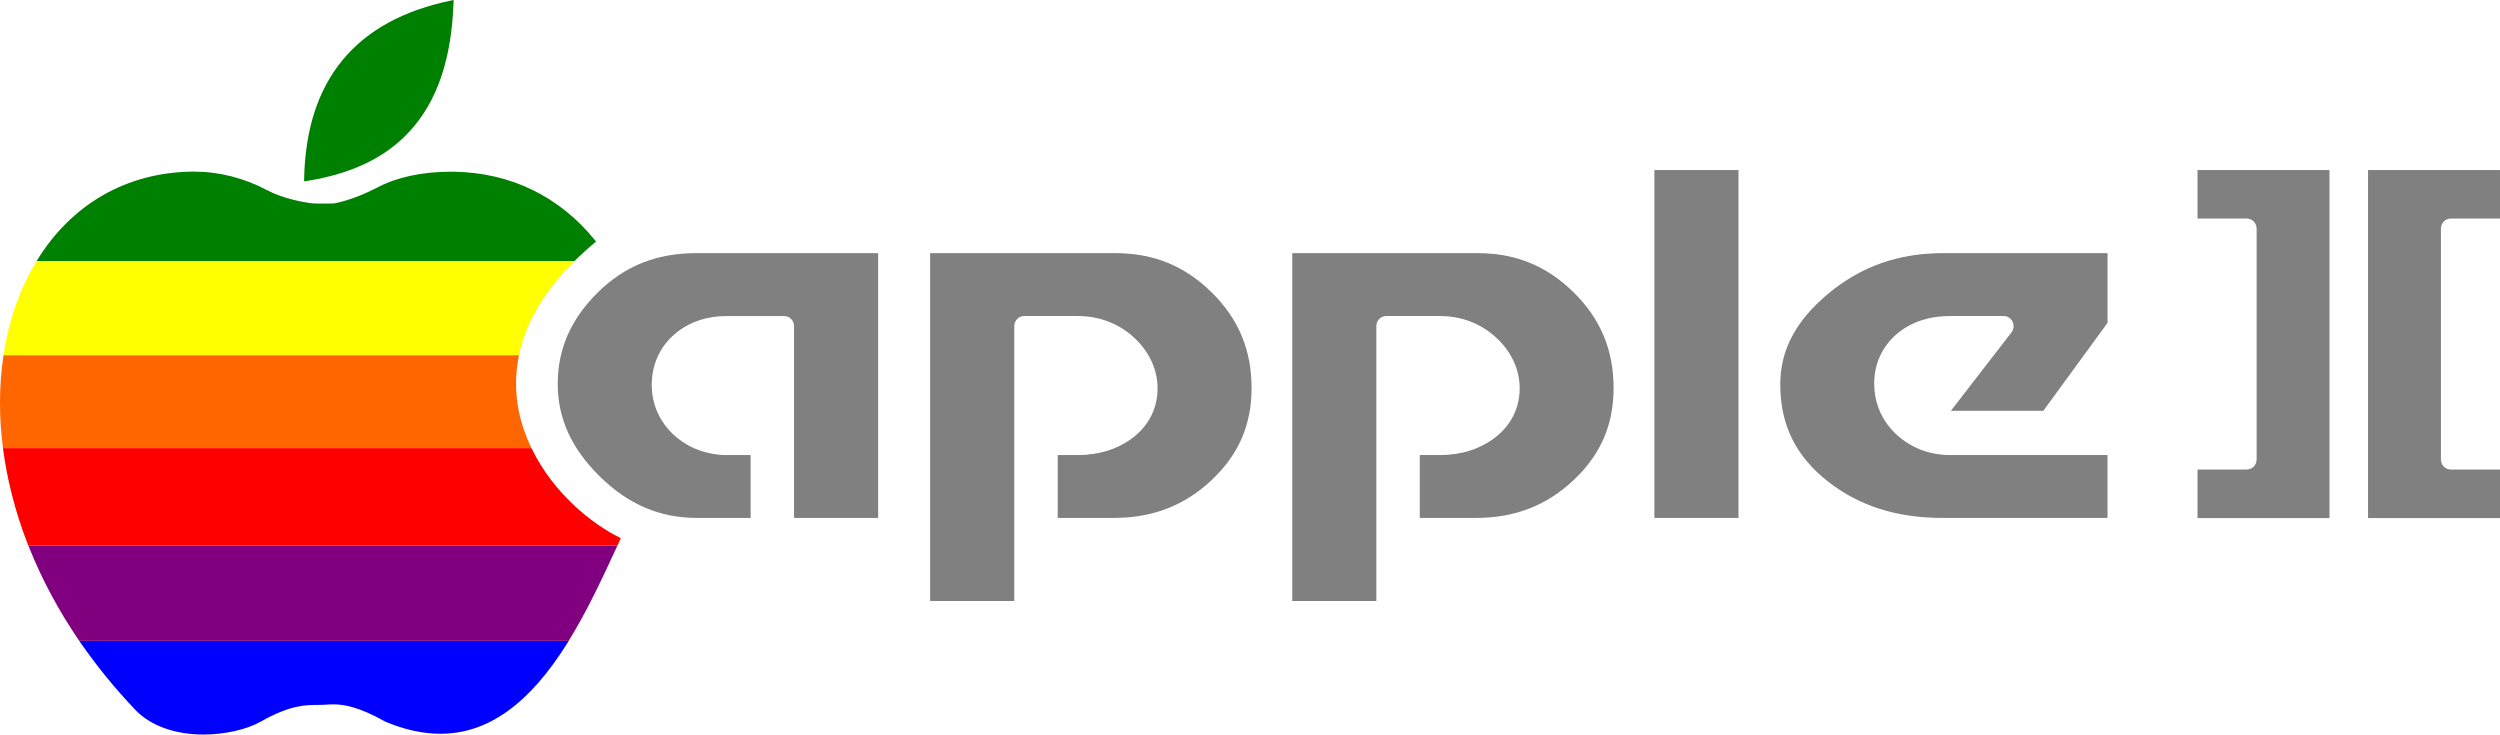
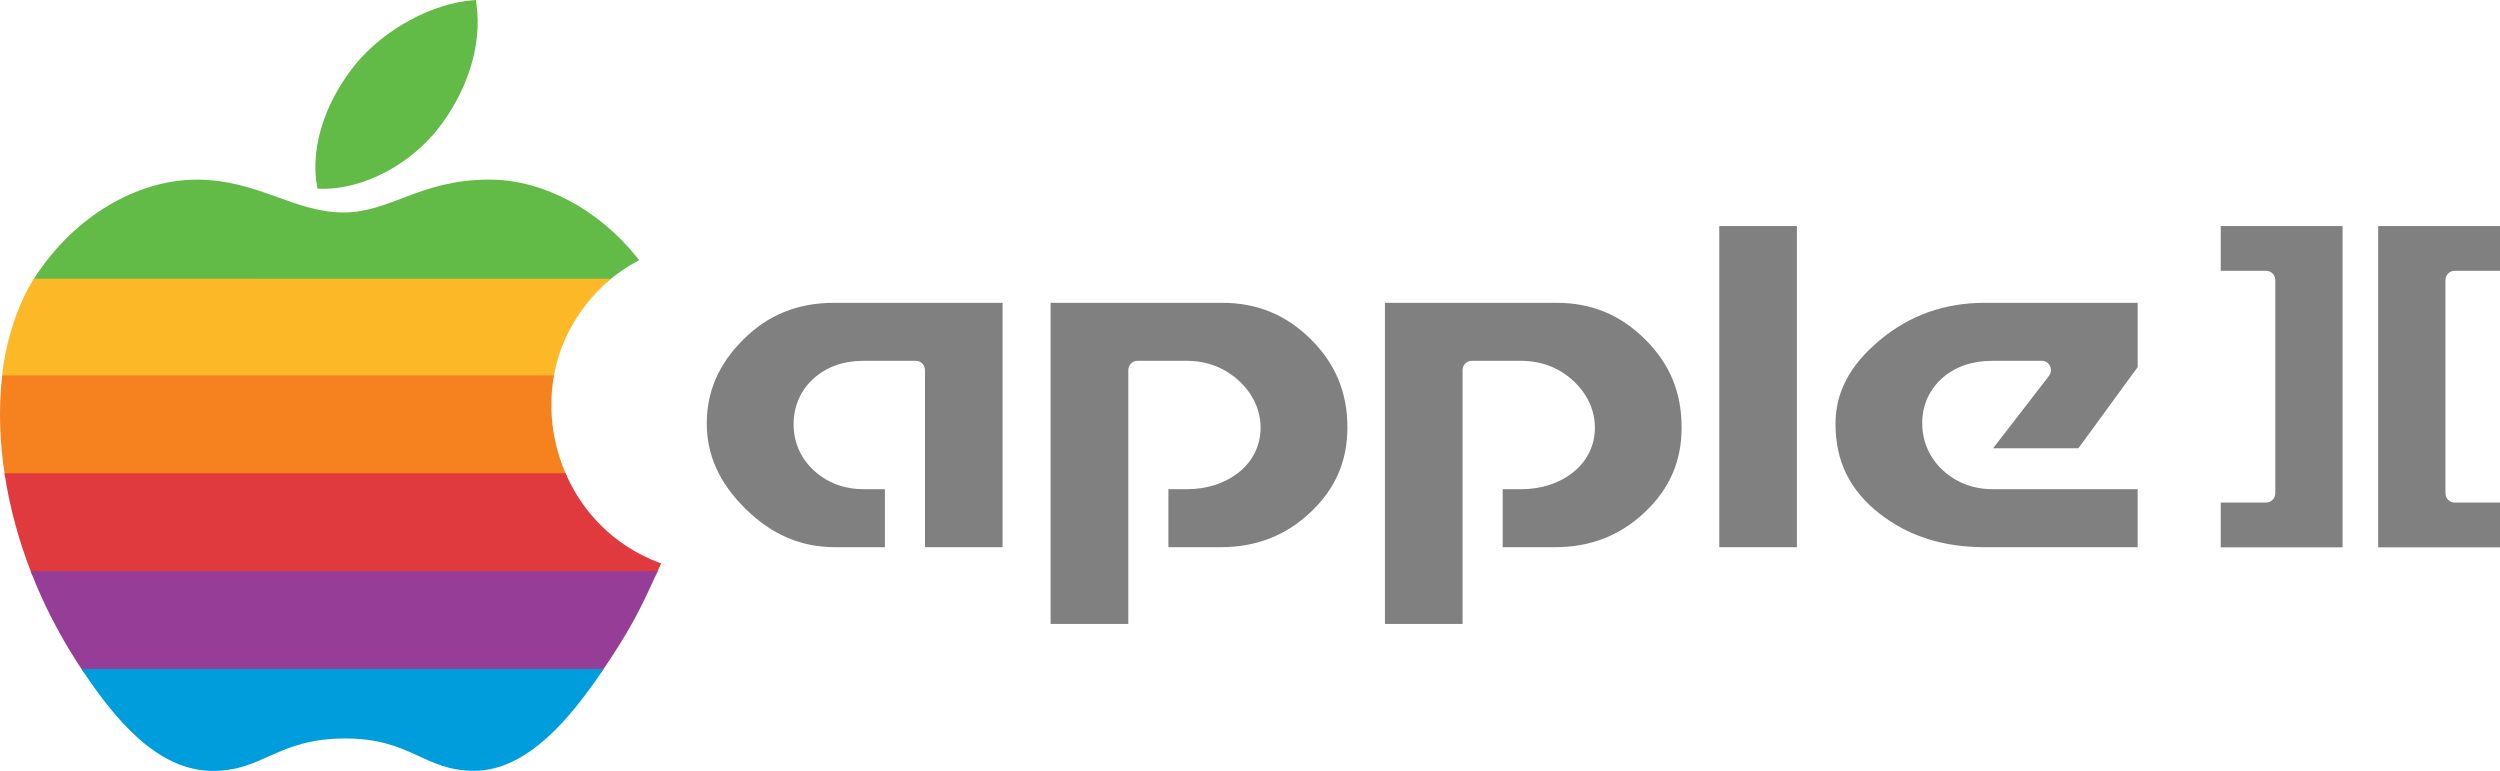
- <svg xmlns="http://www.w3.org/2000/svg" version="1.1" id="svg2" x="0px" y="0px" width="564.703px" height="165.918px" viewBox="0 0 564.703 165.918" enable-background="new 0 0 564.703 165.918" xml:space="preserve">
-   <g id="layer1">
- </g>
-   <g id="layer5">
- </g>
-   <path fill="#008000" d="M92.609,29.581c6.181-6.782,9.402-16.306,9.846-29.116L102.471,0l-0.455,0.093  C80.308,4.534,69.097,18.14,68.694,40.532l-0.008,0.436l0.431-0.067C79.458,39.282,87.142,35.578,92.609,29.581z" />
-   <path fill="#0000FF" d="M17.902,144.756l0.399,0.574c3.588,5.176,7.703,10.211,12.229,14.971c3.447,3.623,8.938,5.617,15.46,5.617  c4.78,0,9.736-1.124,12.935-2.934c6.618-3.74,10.125-3.748,12.685-3.752c0.514,0,0.994-0.002,1.456-0.029l0.418-0.027  c0.554-0.035,1.126-0.074,1.771-0.074c2.27,0,5.66,0.445,11.823,3.928c4.301,1.804,8.472,2.717,12.397,2.717  c0.001,0,0.001,0,0.002,0c10.686,0,20.056-6.688,28.644-20.43l0.351-0.561H17.902L17.902,144.756z" />
-   <path fill="#008000" d="M129.742,59.003c1.429-1.424,2.969-2.828,4.623-4.208l0.277-0.231l-0.228-0.281  c-8.055-9.936-19.085-15.294-31.897-15.496l-0.587-0.003c-6.493,0-12.235,1.217-16.604,3.519c-5.666,2.984-9.88,3.646-9.921,3.652  c-0.074,0.01-0.538,0.028-1.81,0.028c-1.544,0-2.877-0.025-3.037-0.048l-0.102-0.013c-1.817-0.235-6.448-0.997-10.202-2.998  c-5.102-2.72-10.786-4.159-16.437-4.159l-0.372,0.002c-14.942,0.167-27.433,7.448-35.194,20.236H129.742z" />
-   <path fill="#FFFF00" d="M117.214,80.245c1.47-7.11,5.439-14.013,11.911-20.619l0.61-0.623H8.249L8.142,59.18  c-3.723,6.178-6.189,13.324-7.36,21.064L117.214,80.245L117.214,80.245z" />
-   <path fill="#FF6600" d="M120.06,101.229c-2.938-6.035-4.381-13.008-2.919-20.543l0.084-0.437H0.794L0.748,80.56  c-0.985,6.711-0.985,13.658-0.074,20.668L120.06,101.229L120.06,101.229z" />
-   <path fill="#FF0000" d="M6.393,123.243h133.058l0.779-1.685l-0.32-0.158c-6.368-3.153-14.905-10.055-19.765-19.967l-0.101-0.205  H0.67l0.055,0.414C1.537,107.715,3.197,115.092,6.393,123.243z" />
-   <path fill="#800080" d="M17.904,144.756H128.46c4.221-6.841,7.701-14.373,10.758-20.992l0.24-0.52H6.414l0.201,0.502  C9.523,131.01,13.3,138.029,17.904,144.756z" />
-   <path id="path4012_1_" fill="#808080" d="M373.914,38.527v78.112h18.555V38.527H373.914z M496.601,38.527V49.02h10.902  c1.352,0,2.447,1.127,2.447,2.516v52.112c0,1.391-1.104,2.516-2.447,2.516h-10.902v10.514h29.365V38.527H496.601z M535.117,38.527  v24.235v53.916h29.367v-10.514h-10.902c-1.354,0-2.447-1.125-2.447-2.516V51.536c0-1.389,1.094-2.516,2.447-2.516h10.902V38.527  H535.117z M157.155,57.298c-8.841,0-16.031,2.907-22.043,8.88c-6.054,6.016-8.912,12.669-8.912,20.426  c0,7.646,3.015,14.395,9.423,20.705c6.392,6.299,13.492,9.33,21.751,9.33h11.962v-13.74h-4.931c-4.734,0-8.978-1.547-12.291-4.563  c-3.312-3.014-5.113-7.059-5.113-11.525c0-4.512,1.764-8.574,5.041-11.471c3.258-2.883,7.441-4.298,12.145-4.298h12.948  c1.352,0,2.447,1.125,2.447,2.514v43.083h18.555V57.298H157.155z M210.318,57.298v78.114h18.573V73.555  c0-1.389,1.096-2.514,2.447-2.514h12.053c5.064,0,9.608,1.756,13.167,5.162c3.29,3.152,5.131,7.128,5.131,11.433  c0,4.451-1.977,8.449-5.534,11.205c-3.511,2.724-7.878,4.058-12.765,4.058h-4.255v13.74h12.51c8.708,0,15.867-2.806,21.916-8.521  c6.044-5.714,8.93-12.373,8.93-20.576c0-8.5-2.894-15.452-8.913-21.4c-6.027-5.957-13.029-8.843-21.477-8.843L210.318,57.298  L210.318,57.298z M292.117,57.298v78.114h18.555V73.555c0-1.389,1.1-2.514,2.447-2.514h12.071c5.063,0,9.606,1.756,13.166,5.162  c3.292,3.152,5.132,7.128,5.132,11.433c0,4.457-1.998,8.453-5.553,11.205c-3.507,2.72-7.857,4.058-12.745,4.058h-4.256v13.74h12.51  c8.707,0,15.847-2.804,21.896-8.521c6.045-5.714,8.937-12.373,8.937-20.576c0-8.5-2.896-15.452-8.913-21.4  c-6.023-5.958-13.011-8.843-21.458-8.843L292.117,57.298L292.117,57.298z M438.763,57.298c-9.93,0-18.368,3.023-25.695,9.144  c-7.345,6.136-10.72,12.707-10.72,20.255c0,9.113,3.478,16.156,10.864,21.889c6.922,5.357,15.299,8.053,25.441,8.053h37.182v-13.74  h-35.283c-4.678,0-8.898-1.582-12.234-4.619c-3.357-3.057-5.188-7.188-5.188-11.785c0-4.388,1.764-8.339,4.986-11.189  c3.25-2.873,7.531-4.26,12.436-4.26h12.055c0.938,0.001,1.791,0.553,2.197,1.419c0.408,0.867,0.299,1.896-0.279,2.654  l-13.387,17.323h20.309l14.391-19.708V57.298H438.763z" />
-   <path id="path4019_1_" fill="#808080" d="M373.694,38.42v78.566h18.993V38.42H373.694z M496.38,38.42v10.945h11.123  c0.592-0.001,1.16,0.239,1.578,0.668c0.418,0.43,0.652,1.015,0.65,1.623v52.113c0.002,0.604-0.232,1.188-0.65,1.621  c-0.418,0.43-0.986,0.67-1.578,0.668H496.38v10.965h29.807V38.42H496.38z M534.898,38.42v24.461v54.143h29.805v-10.964h-11.121  c-0.592,0.002-1.16-0.238-1.578-0.668c-0.418-0.433-0.652-1.015-0.645-1.621V51.657c-0.008-0.608,0.229-1.193,0.645-1.623  c0.418-0.43,0.986-0.67,1.578-0.668h11.121V38.42H534.898z M157.155,57.194c-8.891,0-16.138,2.923-22.189,8.936  c-6.09,6.05-8.985,12.775-8.985,20.591c0,7.713,3.035,14.527,9.479,20.879c6.426,6.332,13.601,9.386,21.915,9.386h12.181v-14.188  h-5.149c-4.688,0-8.873-1.523-12.145-4.506c-3.271-2.979-5.041-6.949-5.041-11.354c0-4.458,1.735-8.426,4.968-11.286  c3.214-2.846,7.337-4.263,11.998-4.263h12.948c0.592-0.001,1.16,0.239,1.577,0.669c0.418,0.43,0.653,1.015,0.651,1.62v43.313h18.993  V57.194H157.155z M210.098,57.194v78.564h19.012V73.674c-0.002-0.605,0.232-1.19,0.65-1.62c0.418-0.43,0.986-0.67,1.577-0.669  h12.053c5.016,0,9.501,1.74,13.021,5.106c3.255,3.119,5.06,7.022,5.06,11.264c0,4.388-1.951,8.302-5.46,11.021  c-3.47,2.688-7.771,4.021-12.62,4.021h-4.475v14.189h12.729c8.756,0,15.991-2.824,22.08-8.582  c6.084-5.745,8.984-12.479,8.984-20.739c0-8.559-2.909-15.583-8.967-21.569c-6.065-5.995-13.142-8.899-21.641-8.899L210.098,57.194  L210.098,57.194z M291.896,57.194v78.564h18.993V73.674c-0.001-0.605,0.231-1.19,0.649-1.62c0.42-0.43,0.983-0.67,1.58-0.669h12.066  c5.02,0,9.501,1.74,13.021,5.106c3.254,3.119,5.06,7.022,5.061,11.264c-0.001,4.396-1.973,8.304-5.479,11.021  c-3.469,2.687-7.754,4.021-12.604,4.021h-4.479v14.189h12.729c8.757,0,15.974-2.822,22.062-8.582  c6.086-5.745,8.984-12.479,8.984-20.739c0-8.559-2.906-15.583-8.967-21.569c-6.064-5.997-13.124-8.899-21.623-8.899L291.896,57.194  L291.896,57.194z M438.763,57.194c-9.973,0-18.477,3.027-25.842,9.18c-7.381,6.166-10.793,12.823-10.793,20.442  c0,9.178,3.506,16.309,10.938,22.078c6.964,5.387,15.402,8.092,25.588,8.092h37.398v-14.193H440.55  c-4.633,0-8.795-1.561-12.09-4.561c-3.314-3.021-5.113-7.082-5.113-11.623c0-4.329,1.734-8.188,4.912-11  c3.205-2.834,7.428-4.225,12.291-4.225h12.055c0.855-0.002,1.641,0.503,2.01,1.296c0.371,0.794,0.264,1.736-0.273,2.422  l-13.662,17.685h20.875l14.502-19.862V57.194H438.763z" />
+ <svg xmlns="http://www.w3.org/2000/svg" viewBox="-769.518 494.892 1777.518 548.124">
+   <path d="M-744.013 693.726c.164-.271.338-.537.511-.799 28.075-43.407 72.361-68.813 114.008-68.813 42.407 0 69.065 23.344 104.119 23.344 34.012 0 54.729-23.378 103.758-23.378 37.043 0 76.318 20.256 104.293 55.282-7.735 4.254-14.712 9.083-20.949 14.391l-405.74-.027z" fill="#61bb46" stroke="#61bb46" stroke-width="2.985" stroke-miterlimit="2.613" />
+   <path d="M-458.807 584.97c17.796-22.952 31.333-55.36 26.427-88.494-29.097 2.003-63.129 20.605-83.006 44.821-18.037 21.999-32.928 54.624-27.131 86.316 31.766.992 64.627-18.055 83.71-42.643z" fill="#61bb46" stroke="#61bb46" stroke-width="2.985" stroke-miterlimit="2.613" />
+   <path d="M-745.461 693.086c-12.09 19.021-20.456 46.284-22.676 70.197l392.241-.01c4.241-26.161 18.343-51.156 40.694-70.158l-410.259-.029h.023-.023z" fill="#fdb827" />
+   <path d="M-764.575 832.857c-3.812-24.424-4.428-47.97-2.034-69.572l389.186-.01c-3.807 23.427-.612 47.806 9.017 69.597l-396.169-.015z" fill="#f5821f" stroke="#f5821f" stroke-width="2.985" stroke-miterlimit="2.613" />
+   <path d="M-745.555 902.424c-9.19-23.373-15.483-46.848-19.02-69.568l396.168.015c12.265 27.768 34.962 51.358 66.922 63.48-.949 2.12-1.865 4.148-2.747 6.102l-441.323-.029z" fill="#e03a3e" stroke="#e03a3e" stroke-width="2.985" stroke-miterlimit="2.613" />
+   <path d="M-304.233 902.453c-10.973 24.224-17.333 36.797-32.518 60.006a599.08 599.08 0 0 1-6.352 9.523l-365.683.034a802.098 802.098 0 0 1-3.475-5.241c-13.672-20.91-24.74-42.59-33.294-64.352l441.322.03z" fill="#963d97" stroke="#963d97" stroke-width="2.985" stroke-miterlimit="2.613" />
+   <path d="M-343.103 971.982c-22.37 32.906-52.402 69.118-88.843 69.461-35.559.324-44.681-23.237-92.924-22.972-48.243.271-58.315 23.383-93.874 23.049-38.017-.353-67.538-35.916-90.042-69.505l365.683-.033z" fill="#009ddc" stroke="#009ddc" stroke-width="2.985" stroke-miterlimit="2.613" />
+   <path d="M452.899 655.628v228.325h55.197V655.628h-55.197zm356.544 0v31.808h32.325a6.39 6.39 0 0 1 4.586 1.941 6.74 6.74 0 0 1 1.889 4.717v151.448a6.761 6.761 0 0 1-1.889 4.711 6.36 6.36 0 0 1-4.586 1.941h-32.325v31.866h86.624V655.628h-86.624zm111.939 0v228.435H1008V852.2h-32.319a6.365 6.365 0 0 1-4.586-1.941 6.677 6.677 0 0 1-1.875-4.711V694.097a6.68 6.68 0 0 1 1.875-4.717 6.36 6.36 0 0 1 4.586-1.941H1008v-31.811h-86.618zm-1097.778 54.56c-25.839 0-46.899 8.495-64.485 25.969-17.698 17.582-26.112 37.126-26.112 59.841 0 22.415 8.82 42.218 27.547 60.677 18.675 18.402 39.527 27.277 63.688 27.277h35.4V842.72h-14.964c-13.624 0-25.786-4.426-35.295-13.095-9.506-8.657-14.65-20.195-14.65-32.996 0-12.956 5.042-24.487 14.438-32.799 9.34-8.271 21.322-12.389 34.868-12.389h37.629a6.368 6.368 0 0 1 4.583 1.944 6.738 6.738 0 0 1 1.892 4.708v125.874h55.197V710.188h-119.736zm153.86 0v228.319h55.252V758.082a6.735 6.735 0 0 1 1.889-4.708 6.373 6.373 0 0 1 4.583-1.944h35.028c14.577 0 27.611 5.057 37.841 14.839 9.46 9.064 14.705 20.407 14.705 32.735 0 12.752-5.67 24.127-15.868 32.029-10.084 7.812-22.584 11.686-36.676 11.686H61.214v41.235h36.992c25.446 0 46.472-8.207 64.168-24.941 17.681-16.696 26.109-36.266 26.109-60.271 0-24.874-8.454-45.287-26.059-62.683-17.626-17.422-38.193-25.862-62.892-25.862l-122.068-.009zm237.718 0v228.319h55.197V758.082a6.745 6.745 0 0 1 1.886-4.708 6.374 6.374 0 0 1 4.592-1.944h35.066c14.589 0 27.611 5.057 37.841 14.839 9.457 9.064 14.705 20.407 14.708 32.735-.003 12.775-5.734 24.133-15.923 32.029-10.081 7.809-22.534 11.686-36.629 11.686h-13.017v41.235h36.992c25.449 0 46.423-8.201 64.116-24.941 17.687-16.696 26.109-36.266 26.109-60.271 0-24.874-8.445-45.287-26.059-62.683-17.623-17.428-38.14-25.862-62.84-25.862l-122.039-.009zm426.817 0c-28.983 0-53.697 8.797-75.101 26.678-21.45 17.919-31.366 37.266-31.366 59.408 0 26.673 10.189 47.396 31.787 64.162 20.238 15.655 44.761 23.517 74.363 23.517h108.684v-41.247H647.193c-13.464 0-25.56-4.536-35.135-13.255-9.631-8.779-14.859-20.581-14.859-33.778 0-12.581 5.039-23.796 14.275-31.968 9.314-8.236 21.587-12.278 35.72-12.278h35.034c2.485-.006 4.769 1.462 5.841 3.766a6.794 6.794 0 0 1-.793 7.039l-39.704 51.395h60.666l42.145-57.722v-45.717H641.999z" fill="gray" />
</svg>
